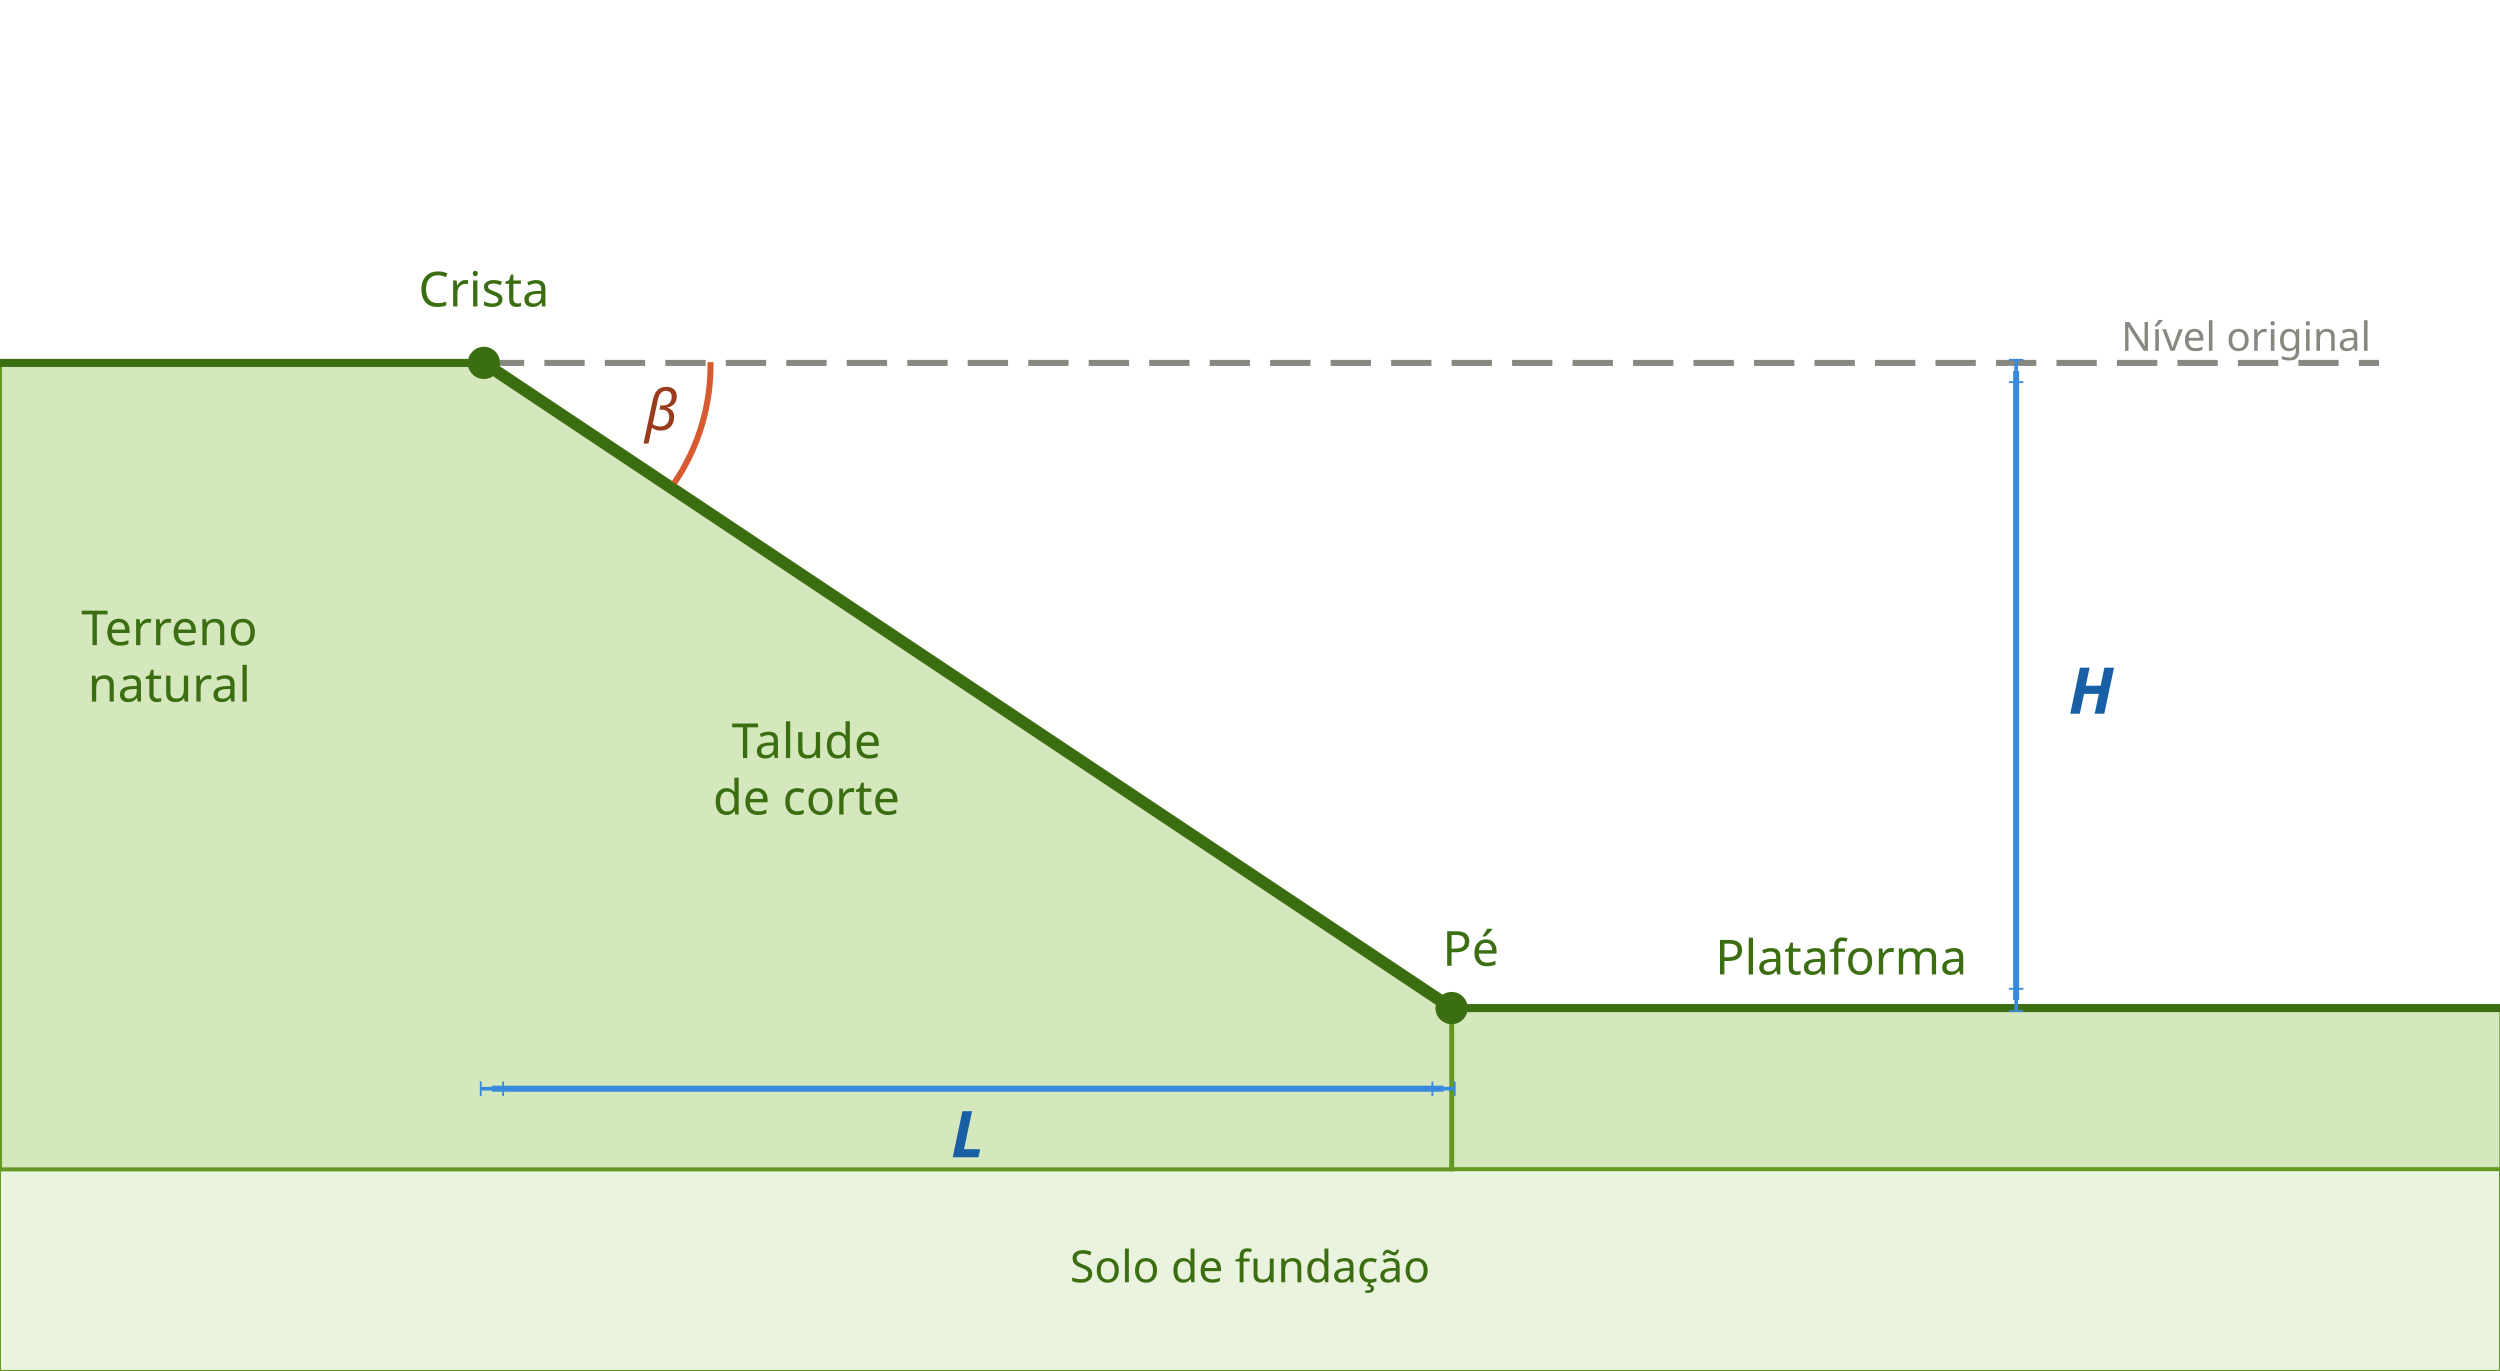
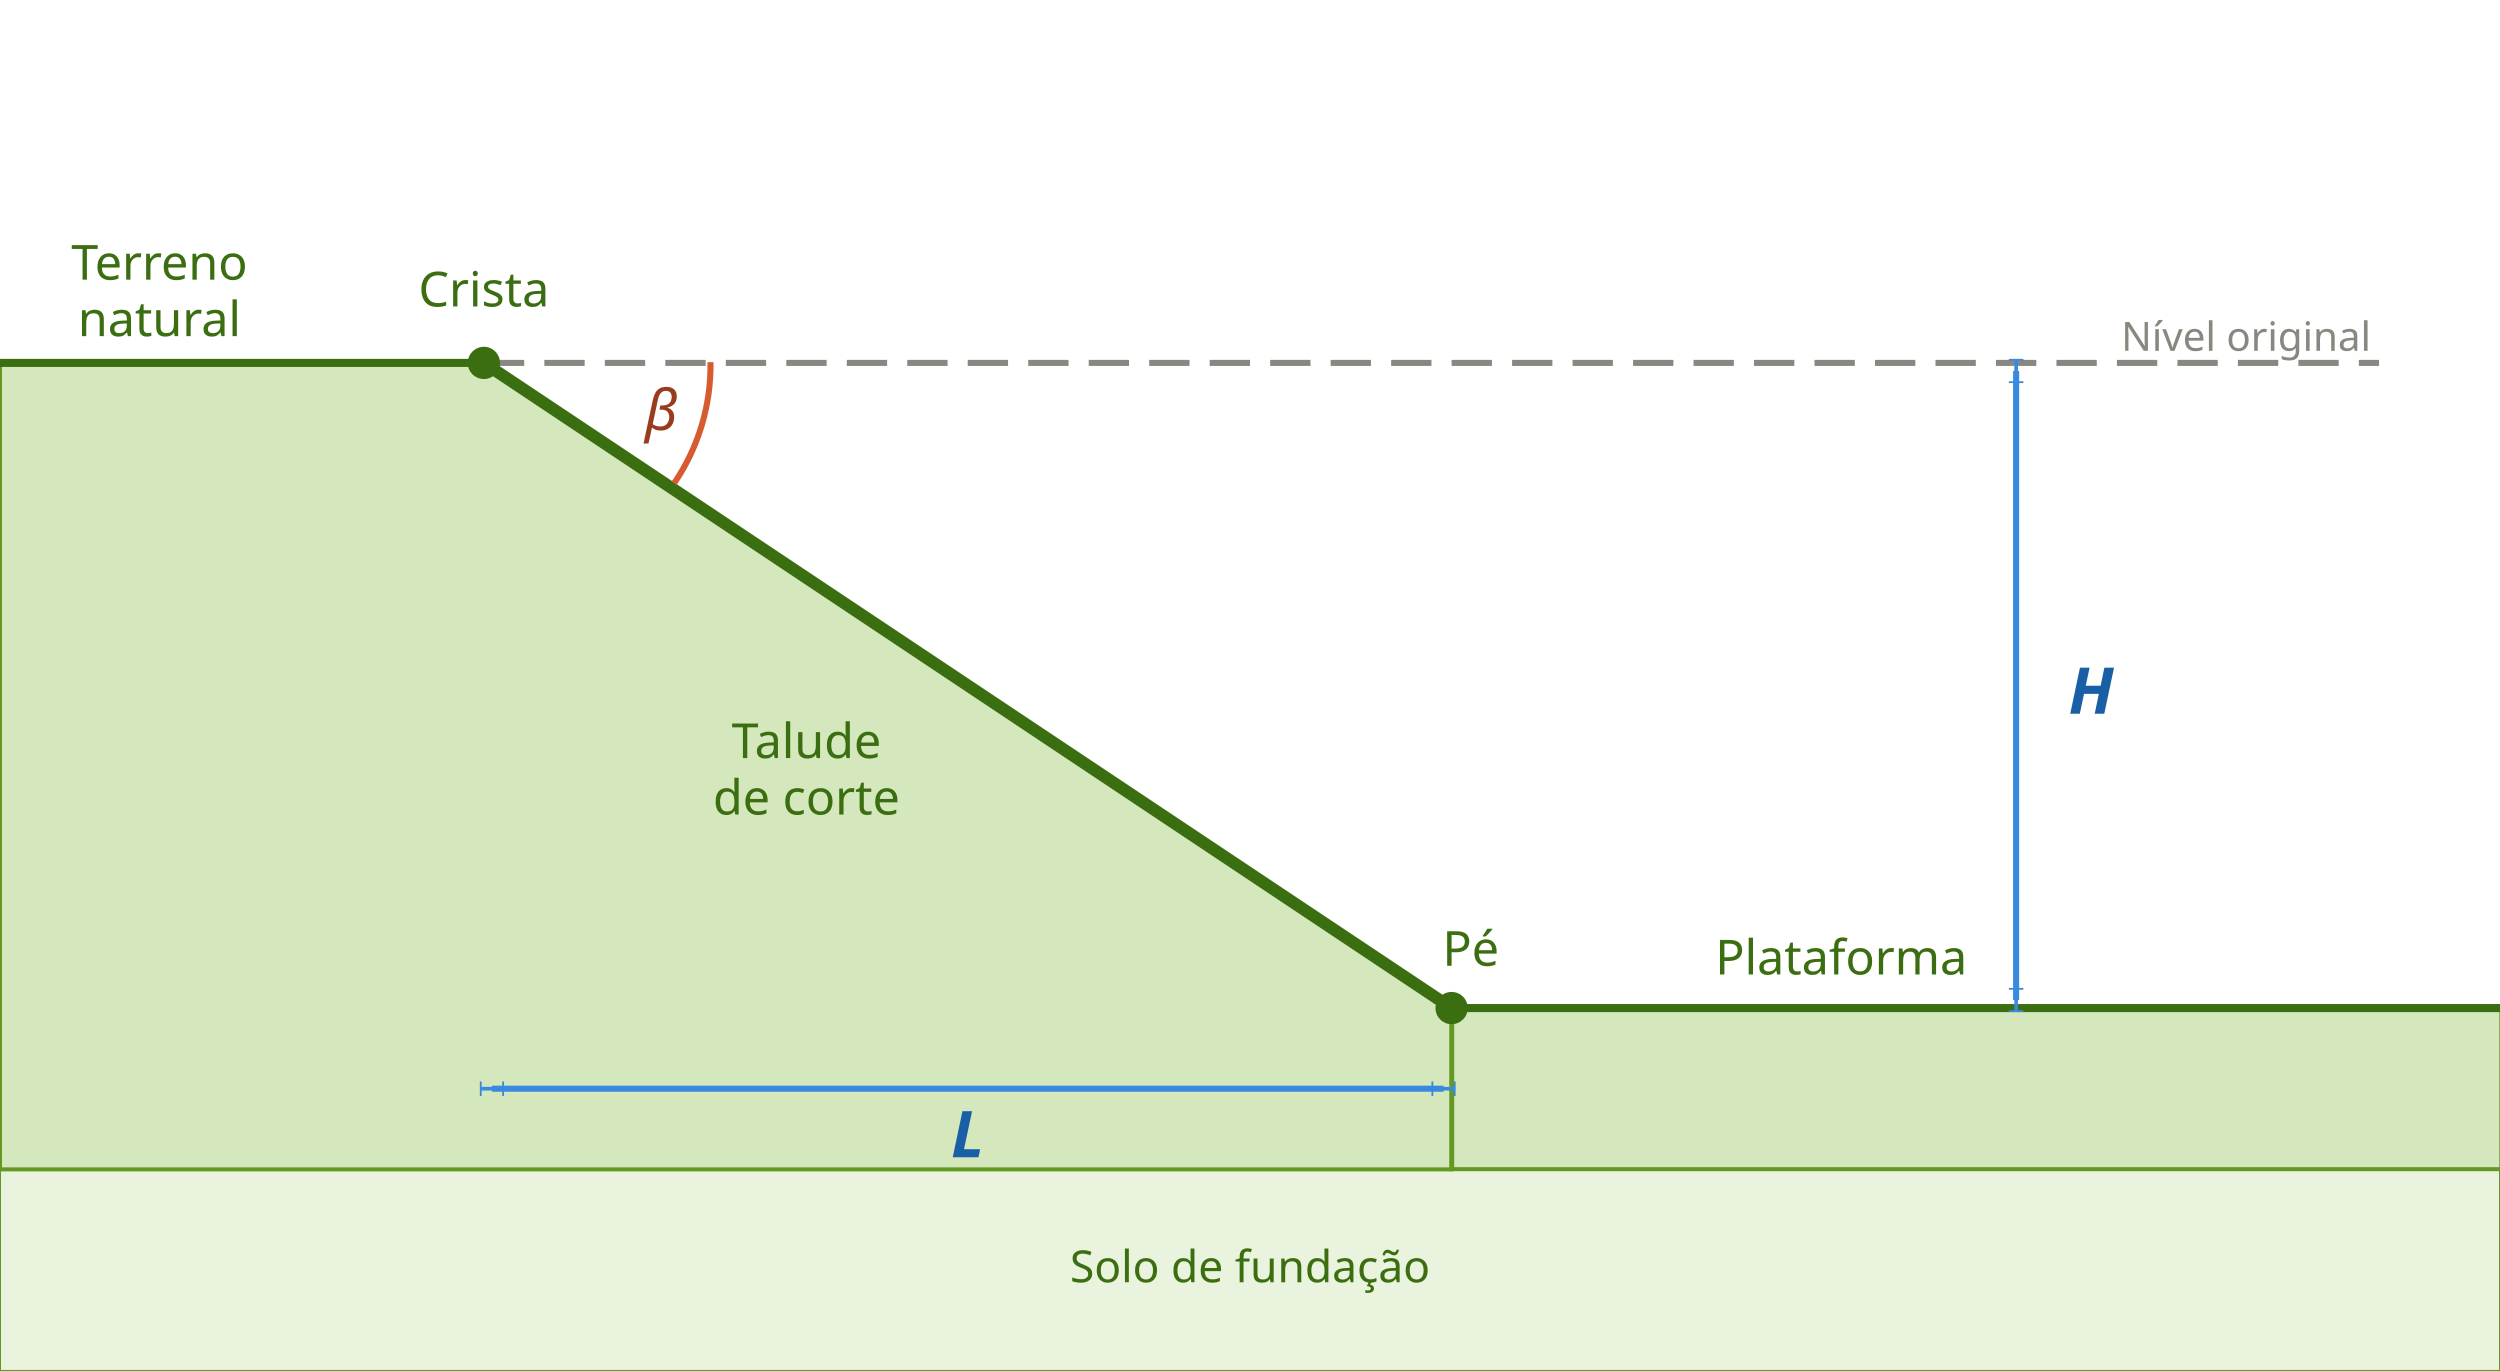
<svg xmlns="http://www.w3.org/2000/svg" width="620" height="340" viewBox="0 0 620 340" version="1.1" id="svg15">
  <defs id="defs1">
    <marker id="arr" viewBox="0 0 10 10" refX="5" refY="5" markerWidth="4" markerHeight="4" orient="auto-start-reverse">
      <path d="M0 5 L10 5 M0 2 L0 8 M10 2 L10 8" fill="none" stroke="context-stroke" stroke-width="1.5" id="path1" />
    </marker>
  </defs>
  <rect x="0" y="290" width="620" height="50" fill="#97C459" fill-opacity="0.20" stroke="#639922" stroke-width="0.5" id="rect1" />
  <text font-family="sans-serif" font-size="11" x="310" y="318" text-anchor="middle" fill="#3B6D11" id="text1">Solo de fundação</text>
  <polygon points="0,90 120,90 360,250 360,290 0,290" fill="#97C459" fill-opacity="0.40" stroke="#639922" stroke-width="1" id="polygon1" />
  <polygon points="580,250 580,290 360,290 360,250 " fill="#97c459" fill-opacity="0.4" stroke="#639922" stroke-width="1" id="polygon2" transform="matrix(1.183541,0,0,0.9978318,-66.03135,0.5854047)" />
  <line x1="120" y1="90" x2="360" y2="250" stroke="#3B6D11" stroke-width="3" id="line2" />
  <line x1="0" y1="90" x2="120" y2="90" stroke="#3B6D11" stroke-width="2" id="line3" />
  <line x1="120" y1="90" x2="590" y2="90" stroke="#888780" stroke-width="1.5" stroke-dasharray="10 5" id="line4" />
  <text font-family="sans-serif" font-size="10" x="588" y="87" text-anchor="end" fill="#888780" id="text4">Nível original</text>
  <line x1="360" y1="250" x2="620.246" y2="250" stroke="#3b6d11" stroke-width="2" id="line5" />
  <line x1="500" y1="92" x2="500" y2="248" stroke="#378ADD" stroke-width="1.5" marker-start="url(#arr)" marker-end="url(#arr)" id="line6" />
  <text font-family="sans-serif" font-size="16" font-style="italic" font-weight="bold" x="513" y="177" fill="#185FA5" id="text6">H</text>
  <line x1="122" y1="270" x2="358" y2="270" stroke="#378ADD" stroke-width="1.5" marker-start="url(#arr)" marker-end="url(#arr)" id="line7" />
  <text font-family="sans-serif" font-size="16" font-style="italic" font-weight="bold" x="240" y="287" text-anchor="middle" fill="#185FA5" id="text7">L</text>
  <path d="m 167.207,119.813 a 52,52 0 0 0 9,-30" fill="none" stroke="#d85a30" stroke-width="1.5" id="path7" />
  <text font-family="sans-serif" font-size="14px" font-style="italic" x="159.921" y="106.644" fill="#993c1d" id="text8">β</text>
  <circle cx="120" cy="90" r="4" fill="#3B6D11" id="circle8" />
  <text font-family="sans-serif" font-size="12" font-weight="500" x="120" y="76" text-anchor="middle" fill="#3B6D11" id="text9">Crista</text>
  <circle cx="360" cy="250" r="4" fill="#3B6D11" id="circle9" />
  <text font-family="sans-serif" font-size="12px" font-weight="500" x="371.771" y="239.512" text-anchor="end" fill="#3b6d11" id="text10">Pé</text>
  <text font-family="sans-serif" font-size="12" font-weight="500" x="200" y="188" text-anchor="middle" fill="#3B6D11" id="text11">Talude</text>
  <text font-family="sans-serif" font-size="12" font-weight="500" x="200" y="202" text-anchor="middle" fill="#3B6D11" id="text12">de corte</text>
-   <text font-family="sans-serif" font-size="12" x="42" y="160" text-anchor="middle" fill="#3B6D11" id="text13">Terreno</text>
-   <text font-family="sans-serif" font-size="12" x="42" y="174" text-anchor="middle" fill="#3B6D11" id="text14">natural</text>
+   <text font-family="sans-serif" font-size="12px" x="39.533" y="69.36" text-anchor="middle" fill="#3b6d11" id="text13">Terreno</text>
+   <text font-family="sans-serif" font-size="12px" x="39.533" y="83.36" text-anchor="middle" fill="#3b6d11" id="text14">natural</text>
  <text font-family="sans-serif" font-size="12px" font-weight="500" x="456.626" y="241.665" text-anchor="middle" fill="#3b6d11" id="text15">Plataforma</text>
</svg>
